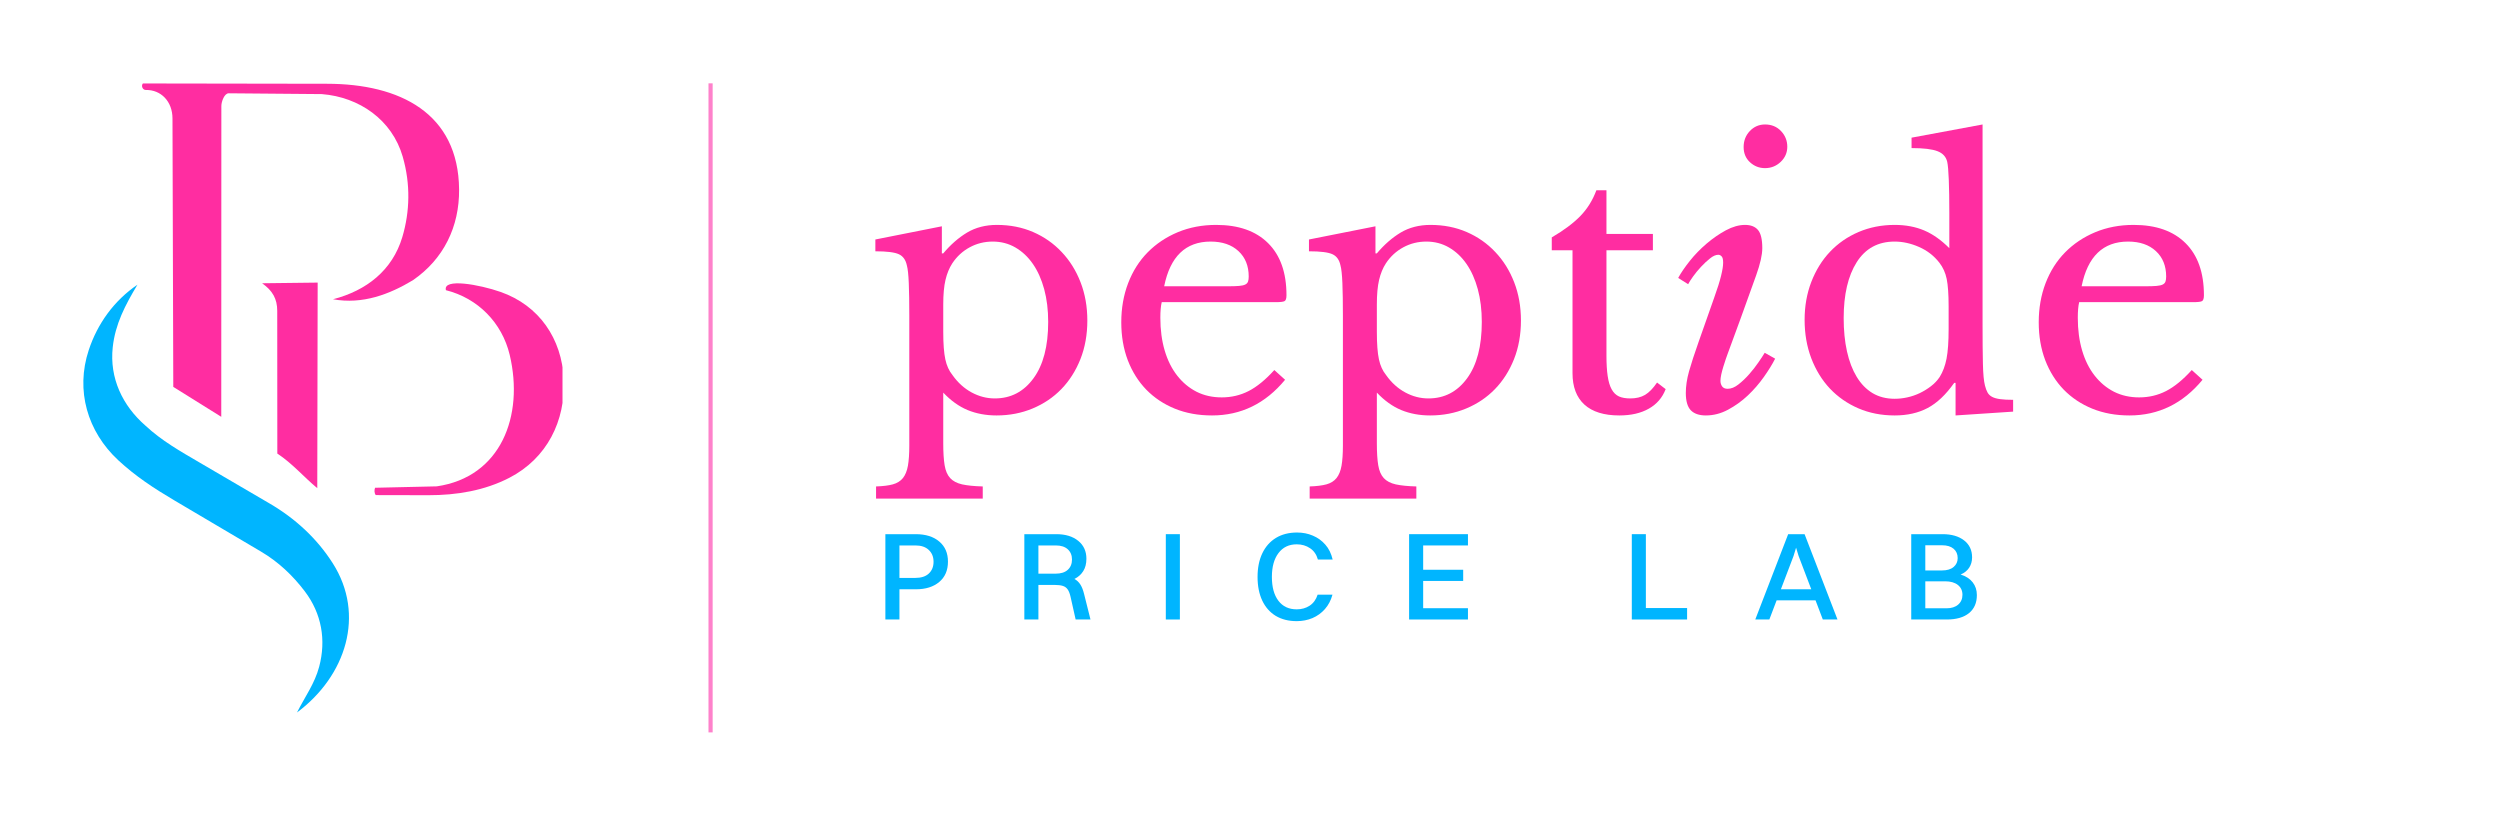
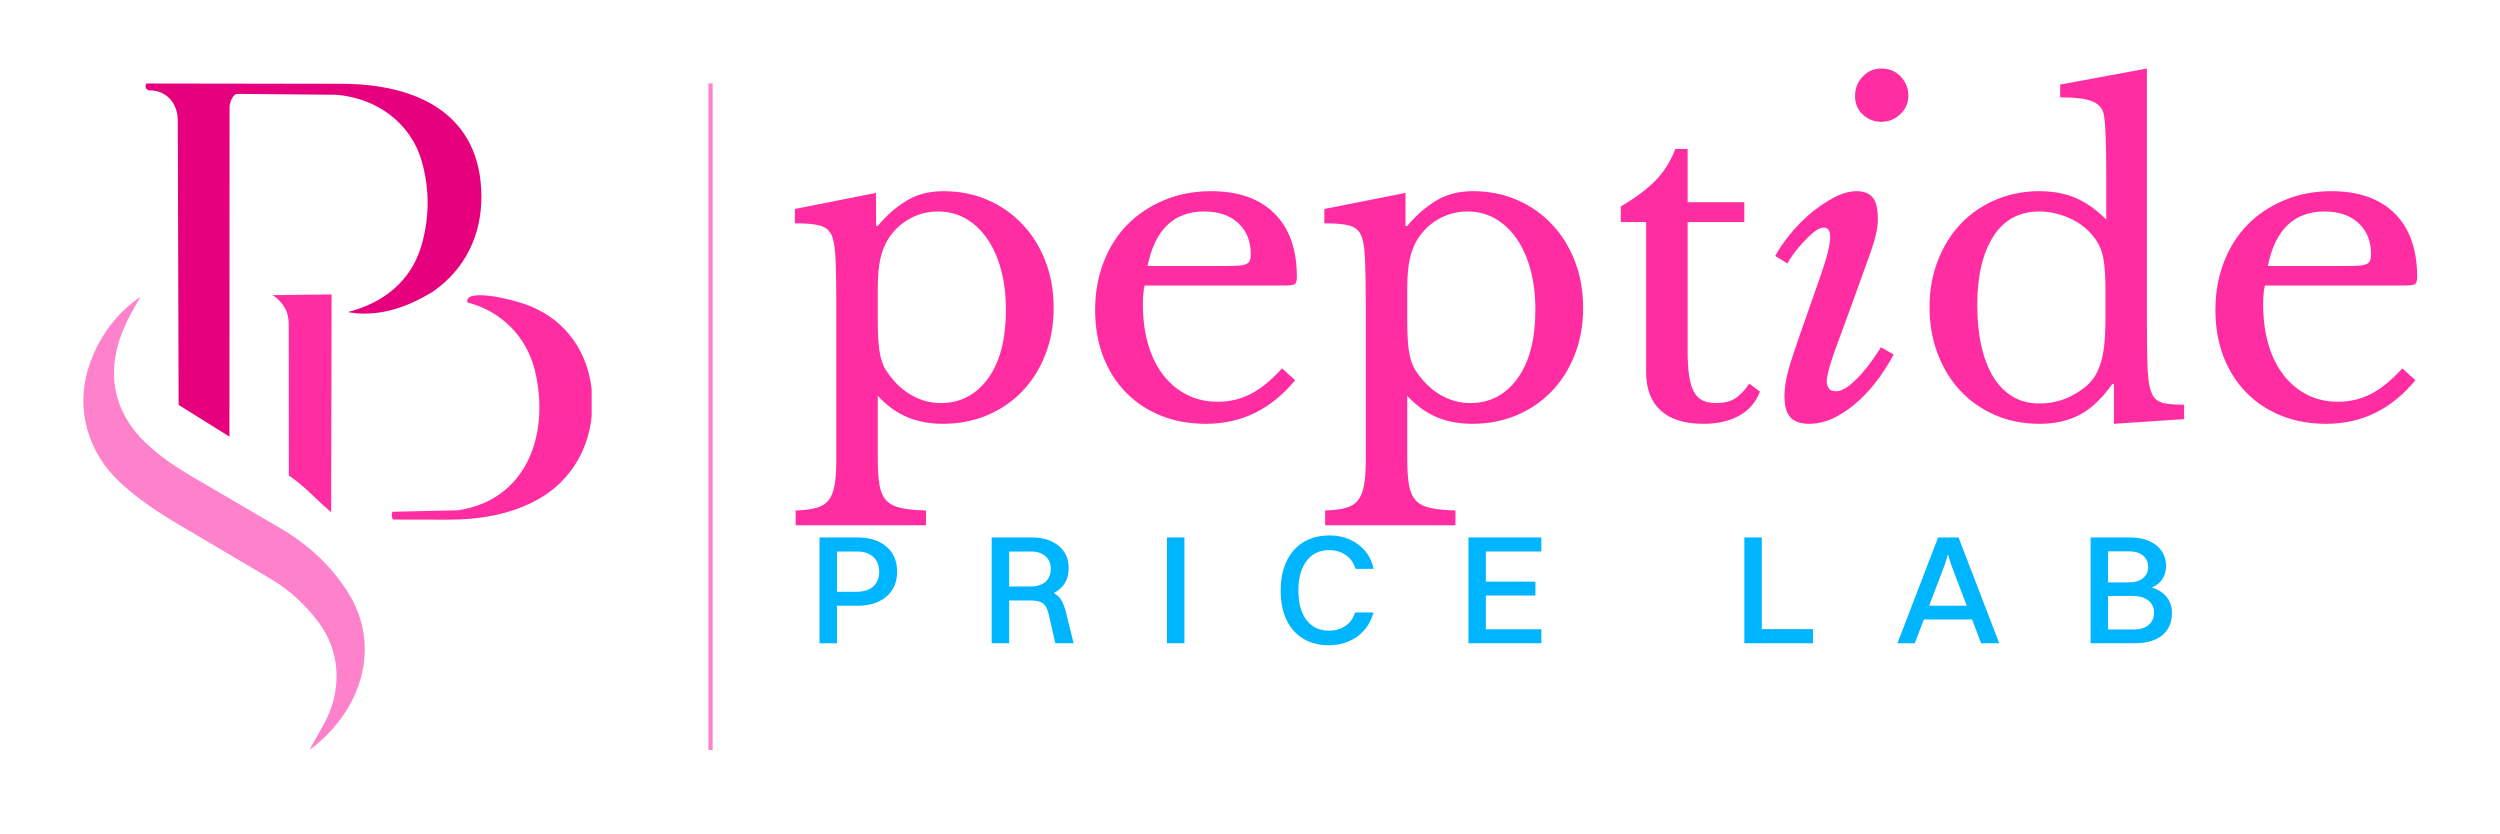
<svg xmlns="http://www.w3.org/2000/svg" width="600" zoomAndPan="magnify" viewBox="0 0 450 150" height="200" preserveAspectRatio="xMidYMid meet" version="1.0">
  <defs>
    <g />
-     <clipPath id="6e9c0cc4c8">
-       <path d="M 15 51 L 63 51 L 63 128.25 L 15 128.25 Z M 15 51 " clip-rule="nonzero" />
+     <clipPath id="a488453006">
+       <path d="M 70 53 L 106.5 53 L 106.5 94 L 70 94 Z M 70 53 " clip-rule="nonzero" />
    </clipPath>
-     <clipPath id="68a8e9cc2d">
-       <path d="M 67 51 L 101.25 51 L 101.25 90 L 67 90 Z M 67 51 " clip-rule="nonzero" />
-     </clipPath>
-     <clipPath id="2d0f07a3d5">
-       <rect x="0" width="244" y="0" height="79" />
+     <clipPath id="16d574af52">
+       <rect x="0" width="298" y="0" height="96" />
    </clipPath>
  </defs>
-   <path fill="#ff2da1" d="M 72.496 28.219 C 70.578 21.559 64.672 17.473 57.934 16.938 L 41.172 16.793 C 40.379 16.789 39.844 18.309 39.844 19.078 L 39.828 75.027 L 31.191 69.641 L 31.047 21.309 C 31.039 18.258 28.977 16.141 26.246 16.195 C 25.688 16.203 25.359 15.48 25.715 15.023 L 58.871 15.078 C 71.992 15.094 82.508 20.371 82.637 34.086 C 82.699 40.805 79.855 46.637 74.32 50.441 C 70.121 52.969 65.266 54.84 59.938 53.867 C 65.961 52.316 70.633 48.66 72.418 42.676 C 73.785 38.09 73.91 33.133 72.496 28.227 Z M 72.496 28.219 " fill-opacity="1" fill-rule="nonzero" />
-   <g clip-path="url(#6e9c0cc4c8)">
-     <path fill="#00b5ff" d="M 59.902 101.395 C 65.801 110.668 62.289 121.676 53.457 128.25 C 54.934 125.336 56.633 123.07 57.445 120.031 C 58.734 115.211 57.895 110.434 54.867 106.445 C 52.695 103.578 50.105 101.129 46.973 99.281 L 31.363 90.059 C 27.703 87.898 24.355 85.695 21.277 82.836 C 15.738 77.68 13.562 70.293 15.977 63.004 C 17.547 58.266 20.516 54.121 24.742 51.242 C 22.539 54.922 20.738 58.34 20.293 62.504 C 19.688 68.031 22.031 73 26.18 76.613 C 29.086 79.328 32.461 81.23 35.926 83.258 L 48.531 90.629 C 53.125 93.312 57.039 96.895 59.902 101.395 Z M 59.902 101.395 " fill-opacity="1" fill-rule="nonzero" />
+   <path fill="#e6007e" d="M 75.91 29.004 C 73.879 21.953 67.621 17.621 60.484 17.055 L 42.727 16.902 C 41.883 16.898 41.32 18.508 41.32 19.324 L 41.301 78.594 L 32.152 72.883 L 32 21.684 C 31.992 18.453 29.805 16.211 26.914 16.27 C 26.32 16.277 25.973 15.512 26.348 15.027 L 61.477 15.082 C 75.371 15.102 86.516 20.691 86.652 35.219 C 86.719 42.34 83.703 48.516 77.84 52.547 C 73.395 55.227 68.25 57.203 62.602 56.176 C 68.984 54.535 73.934 50.66 75.824 44.32 C 77.273 39.461 77.402 34.211 75.91 29.016 Z M 75.91 29.004 " fill-opacity="1" fill-rule="nonzero" />
+   <path fill="#fe81cb" d="M 62.566 106.523 C 68.812 116.344 65.094 128.012 55.738 134.973 C 57.305 131.883 59.105 129.488 59.965 126.266 C 61.328 121.16 60.441 116.102 57.234 111.875 C 54.93 108.836 52.188 106.242 48.871 104.285 L 32.336 94.516 C 28.457 92.227 24.91 89.895 21.648 86.863 C 15.781 81.402 13.477 73.574 16.035 65.855 C 17.699 60.836 20.844 56.441 25.32 53.395 C 22.988 57.293 21.078 60.914 20.609 65.324 C 19.965 71.184 22.449 76.445 26.844 80.27 C 29.922 83.148 33.496 85.164 37.168 87.309 L 50.52 95.117 C 55.387 97.961 59.535 101.758 62.566 106.523 Z M 62.566 106.523 " fill-opacity="1" fill-rule="nonzero" />
+   <g clip-path="url(#a488453006)">
+     <path fill="#ff2da1" d="M 70.77 93.52 C 70.484 93.203 70.449 92.551 70.629 92.117 L 82.391 91.852 C 94.629 90.078 99.07 78.41 96.301 66.777 C 94.836 60.633 90.215 55.973 84.137 54.445 C 83.512 52.078 90.598 53.387 94.559 54.777 C 101.938 57.363 106.242 63.711 106.605 71.418 C 106.977 79.371 103.402 86.516 96.23 90.219 C 91.508 92.66 86.207 93.547 80.797 93.539 L 70.773 93.52 Z M 70.77 93.52 " fill-opacity="1" fill-rule="nonzero" />
  </g>
-   <g clip-path="url(#68a8e9cc2d)">
-     <path fill="#ff2da1" d="M 67.645 89.117 C 67.375 88.82 67.344 88.203 67.512 87.797 L 78.617 87.543 C 90.168 85.871 94.359 74.855 91.746 63.875 C 90.363 58.074 86.004 53.676 80.266 52.234 C 79.672 50 86.363 51.234 90.102 52.547 C 97.066 54.988 101.133 60.98 101.473 68.254 C 101.824 75.766 98.453 82.508 91.68 86.004 C 87.223 88.305 82.215 89.145 77.113 89.137 L 67.648 89.117 Z M 67.645 89.117 " fill-opacity="1" fill-rule="nonzero" />
-   </g>
-   <path fill="#ff2da1" d="M 57.105 87.867 C 54.656 85.836 52.668 83.457 49.918 81.641 L 49.902 55.957 C 49.902 53.809 49.078 52.332 47.18 50.988 L 57.18 50.867 L 57.109 87.871 Z M 57.105 87.867 " fill-opacity="1" fill-rule="nonzero" />
-   <g transform="matrix(1, 0, 0, 1, 156, 13)">
-     <g clip-path="url(#2d0f07a3d5)">
+   <path fill="#ff2da1" d="M 59.605 92.195 C 57.008 90.039 54.902 87.52 51.992 85.598 L 51.973 58.391 C 51.973 56.113 51.098 54.547 49.09 53.129 L 59.684 52.996 L 59.609 92.199 Z M 59.605 92.195 " fill-opacity="1" fill-rule="nonzero" />
+   <g transform="matrix(1, 0, 0, 1, 141, 1)">
+     <g clip-path="url(#16d574af52)">
      <g fill="#ff2da1" fill-opacity="1">
-         <g transform="translate(0.440256, 61.15505)">
+         <g transform="translate(0.704338, 74.52111)">
          <g>
-             <path d="M 13.094 -28.547 L 13.344 -28.547 C 14.676 -30.129 16.109 -31.379 17.641 -32.297 C 19.18 -33.211 20.969 -33.672 23 -33.672 C 25.375 -33.672 27.547 -33.242 29.516 -32.391 C 31.492 -31.535 33.207 -30.336 34.656 -28.797 C 36.113 -27.266 37.25 -25.445 38.062 -23.344 C 38.875 -21.25 39.281 -18.953 39.281 -16.453 C 39.281 -13.922 38.863 -11.602 38.031 -9.5 C 37.195 -7.406 36.051 -5.609 34.594 -4.109 C 33.145 -2.617 31.422 -1.457 29.422 -0.625 C 27.43 0.207 25.27 0.625 22.938 0.625 C 21.031 0.625 19.297 0.301 17.734 -0.344 C 16.18 -0.988 14.719 -2.035 13.344 -3.484 L 13.344 5.609 C 13.344 7.273 13.426 8.602 13.594 9.594 C 13.758 10.594 14.094 11.363 14.594 11.906 C 15.094 12.445 15.805 12.82 16.734 13.031 C 17.672 13.238 18.91 13.363 20.453 13.406 L 20.453 15.594 L 1.25 15.594 L 1.25 13.406 C 2.5 13.363 3.504 13.238 4.266 13.031 C 5.035 12.82 5.641 12.445 6.078 11.906 C 6.516 11.363 6.816 10.625 6.984 9.688 C 7.148 8.758 7.234 7.547 7.234 6.047 L 7.234 -17.266 C 7.234 -19.68 7.203 -21.656 7.141 -23.188 C 7.078 -24.727 6.961 -25.789 6.797 -26.375 C 6.586 -27.375 6.109 -28.047 5.359 -28.391 C 4.609 -28.742 3.195 -28.922 1.125 -28.922 L 1.125 -31.047 L 13.094 -33.422 Z M 14.969 -26.75 C 14.426 -25.914 14.02 -24.926 13.75 -23.781 C 13.477 -22.633 13.344 -21.148 13.344 -19.328 L 13.344 -14.469 C 13.344 -13.344 13.375 -12.375 13.438 -11.562 C 13.5 -10.75 13.594 -10.051 13.719 -9.469 C 13.844 -8.895 14.008 -8.379 14.219 -7.922 C 14.426 -7.461 14.695 -7.023 15.031 -6.609 C 15.977 -5.273 17.117 -4.242 18.453 -3.516 C 19.785 -2.797 21.176 -2.438 22.625 -2.438 C 25.5 -2.438 27.816 -3.641 29.578 -6.047 C 31.348 -8.453 32.234 -11.836 32.234 -16.203 C 32.234 -18.367 31.992 -20.332 31.516 -22.094 C 31.035 -23.863 30.359 -25.379 29.484 -26.641 C 28.609 -27.91 27.555 -28.898 26.328 -29.609 C 25.109 -30.316 23.75 -30.672 22.25 -30.672 C 20.758 -30.672 19.379 -30.328 18.109 -29.641 C 16.836 -28.953 15.789 -27.988 14.969 -26.75 Z M 14.969 -26.75 " />
+             <path d="M 15.984 -34.859 L 16.297 -34.859 C 17.922 -36.797 19.672 -38.32 21.547 -39.438 C 23.422 -40.551 25.602 -41.109 28.094 -41.109 C 30.977 -41.109 33.625 -40.586 36.031 -39.547 C 38.445 -38.504 40.539 -37.047 42.312 -35.172 C 44.094 -33.297 45.477 -31.078 46.469 -28.516 C 47.457 -25.953 47.953 -23.145 47.953 -20.094 C 47.953 -17 47.441 -14.172 46.422 -11.609 C 45.41 -9.047 44.016 -6.848 42.234 -5.016 C 40.461 -3.191 38.359 -1.77 35.922 -0.75 C 33.492 0.258 30.859 0.766 28.016 0.766 C 25.68 0.766 23.562 0.375 21.656 -0.406 C 19.75 -1.195 17.961 -2.484 16.297 -4.266 L 16.297 6.844 C 16.297 8.875 16.395 10.5 16.594 11.719 C 16.801 12.938 17.207 13.875 17.812 14.531 C 18.426 15.195 19.301 15.656 20.438 15.906 C 21.582 16.164 23.094 16.316 24.969 16.359 L 24.969 19.031 L 1.516 19.031 L 1.516 16.359 C 3.047 16.316 4.281 16.164 5.219 15.906 C 6.156 15.656 6.891 15.195 7.422 14.531 C 7.953 13.875 8.316 12.973 8.516 11.828 C 8.723 10.691 8.828 9.211 8.828 7.391 L 8.828 -21.094 C 8.828 -24.031 8.789 -26.438 8.719 -28.312 C 8.645 -30.195 8.504 -31.492 8.297 -32.203 C 8.047 -33.422 7.461 -34.242 6.547 -34.672 C 5.629 -35.109 3.906 -35.328 1.375 -35.328 L 1.375 -37.906 L 15.984 -40.797 Z M 18.266 -32.656 C 17.609 -31.645 17.113 -30.441 16.781 -29.047 C 16.457 -27.648 16.297 -25.832 16.297 -23.594 L 16.297 -17.656 C 16.297 -16.289 16.332 -15.113 16.406 -14.125 C 16.477 -13.133 16.586 -12.281 16.734 -11.562 C 16.891 -10.852 17.094 -10.219 17.344 -9.656 C 17.602 -9.102 17.938 -8.57 18.344 -8.062 C 19.508 -6.445 20.906 -5.191 22.531 -4.297 C 24.156 -3.41 25.859 -2.969 27.641 -2.969 C 31.141 -2.969 33.969 -4.438 36.125 -7.375 C 38.281 -10.32 39.359 -14.461 39.359 -19.797 C 39.359 -22.43 39.066 -24.828 38.484 -26.984 C 37.898 -29.141 37.07 -30.988 36 -32.531 C 34.938 -34.082 33.656 -35.289 32.156 -36.156 C 30.664 -37.02 29.004 -37.453 27.172 -37.453 C 25.348 -37.453 23.66 -37.031 22.109 -36.188 C 20.566 -35.352 19.285 -34.176 18.266 -32.656 Z M 18.266 -32.656 " />
          </g>
        </g>
      </g>
      <g fill="#ff2da1" fill-opacity="1">
-         <g transform="translate(42.76879, 61.15505)">
+         <g transform="translate(52.39065, 74.52111)">
          <g>
-             <path d="M 32.547 -5.797 C 29.016 -1.516 24.629 0.625 19.391 0.625 C 16.93 0.625 14.703 0.219 12.703 -0.594 C 10.711 -1.406 9 -2.547 7.562 -4.016 C 6.133 -5.492 5.023 -7.258 4.234 -9.312 C 3.453 -11.375 3.062 -13.648 3.062 -16.141 C 3.062 -18.68 3.473 -21.031 4.297 -23.188 C 5.129 -25.352 6.301 -27.203 7.812 -28.734 C 9.332 -30.273 11.141 -31.484 13.234 -32.359 C 15.336 -33.234 17.641 -33.672 20.141 -33.672 C 24.172 -33.672 27.285 -32.578 29.484 -30.391 C 31.691 -28.211 32.797 -25.086 32.797 -21.016 C 32.797 -20.43 32.68 -20.078 32.453 -19.953 C 32.223 -19.828 31.691 -19.766 30.859 -19.766 L 10.344 -19.766 C 10.258 -19.43 10.195 -19.023 10.156 -18.547 C 10.113 -18.066 10.094 -17.535 10.094 -16.953 C 10.094 -14.797 10.352 -12.832 10.875 -11.062 C 11.395 -9.301 12.145 -7.797 13.125 -6.547 C 14.102 -5.297 15.266 -4.328 16.609 -3.641 C 17.961 -2.961 19.473 -2.625 21.141 -2.625 C 22.879 -2.625 24.492 -3.004 25.984 -3.766 C 27.484 -4.535 29.023 -5.797 30.609 -7.547 Z M 22.25 -22.625 C 23.082 -22.625 23.75 -22.645 24.25 -22.688 C 24.75 -22.727 25.125 -22.812 25.375 -22.938 C 25.625 -23.062 25.789 -23.238 25.875 -23.469 C 25.957 -23.695 26 -24 26 -24.375 C 26 -26.289 25.383 -27.816 24.156 -28.953 C 22.926 -30.098 21.254 -30.672 19.141 -30.672 C 14.648 -30.672 11.863 -27.988 10.781 -22.625 Z M 22.25 -22.625 " />
+             <path d="M 39.734 -7.078 C 35.422 -1.848 30.066 0.766 23.672 0.766 C 20.68 0.766 17.969 0.27 15.531 -0.719 C 13.094 -1.707 11 -3.102 9.25 -4.906 C 7.5 -6.707 6.141 -8.863 5.172 -11.375 C 4.211 -13.895 3.734 -16.676 3.734 -19.719 C 3.734 -22.812 4.238 -25.676 5.25 -28.312 C 6.27 -30.957 7.703 -33.219 9.547 -35.094 C 11.398 -36.969 13.609 -38.438 16.172 -39.5 C 18.734 -40.57 21.539 -41.109 24.594 -41.109 C 29.508 -41.109 33.312 -39.773 36 -37.109 C 38.695 -34.441 40.047 -30.625 40.047 -25.656 C 40.047 -24.945 39.906 -24.516 39.625 -24.359 C 39.344 -24.203 38.695 -24.125 37.688 -24.125 L 12.641 -24.125 C 12.535 -23.719 12.457 -23.223 12.406 -22.641 C 12.352 -22.055 12.328 -21.41 12.328 -20.703 C 12.328 -18.066 12.645 -15.672 13.281 -13.516 C 13.914 -11.359 14.828 -9.516 16.016 -7.984 C 17.211 -6.461 18.633 -5.285 20.281 -4.453 C 21.938 -3.617 23.781 -3.203 25.812 -3.203 C 27.938 -3.203 29.91 -3.672 31.734 -4.609 C 33.566 -5.547 35.445 -7.082 37.375 -9.219 Z M 27.172 -27.641 C 28.191 -27.641 29.004 -27.66 29.609 -27.703 C 30.223 -27.754 30.68 -27.859 30.984 -28.016 C 31.285 -28.172 31.488 -28.383 31.594 -28.656 C 31.695 -28.938 31.75 -29.305 31.75 -29.766 C 31.75 -32.098 31 -33.961 29.5 -35.359 C 28 -36.754 25.957 -37.453 23.375 -37.453 C 17.895 -37.453 14.492 -34.18 13.172 -27.641 Z M 27.172 -27.641 " />
          </g>
        </g>
      </g>
      <g fill="#ff2da1" fill-opacity="1">
-         <g transform="translate(78.48932, 61.15505)">
+         <g transform="translate(96.0081, 74.52111)">
          <g>
-             <path d="M 13.094 -28.547 L 13.344 -28.547 C 14.676 -30.129 16.109 -31.379 17.641 -32.297 C 19.18 -33.211 20.969 -33.672 23 -33.672 C 25.375 -33.672 27.547 -33.242 29.516 -32.391 C 31.492 -31.535 33.207 -30.336 34.656 -28.797 C 36.113 -27.266 37.25 -25.445 38.062 -23.344 C 38.875 -21.25 39.281 -18.953 39.281 -16.453 C 39.281 -13.922 38.863 -11.602 38.031 -9.5 C 37.195 -7.406 36.051 -5.609 34.594 -4.109 C 33.145 -2.617 31.422 -1.457 29.422 -0.625 C 27.43 0.207 25.27 0.625 22.938 0.625 C 21.031 0.625 19.297 0.301 17.734 -0.344 C 16.18 -0.988 14.719 -2.035 13.344 -3.484 L 13.344 5.609 C 13.344 7.273 13.426 8.602 13.594 9.594 C 13.758 10.594 14.094 11.363 14.594 11.906 C 15.094 12.445 15.805 12.82 16.734 13.031 C 17.672 13.238 18.91 13.363 20.453 13.406 L 20.453 15.594 L 1.25 15.594 L 1.25 13.406 C 2.5 13.363 3.504 13.238 4.266 13.031 C 5.035 12.82 5.641 12.445 6.078 11.906 C 6.516 11.363 6.816 10.625 6.984 9.688 C 7.148 8.758 7.234 7.547 7.234 6.047 L 7.234 -17.266 C 7.234 -19.68 7.203 -21.656 7.141 -23.188 C 7.078 -24.727 6.961 -25.789 6.797 -26.375 C 6.586 -27.375 6.109 -28.047 5.359 -28.391 C 4.609 -28.742 3.195 -28.922 1.125 -28.922 L 1.125 -31.047 L 13.094 -33.422 Z M 14.969 -26.75 C 14.426 -25.914 14.02 -24.926 13.75 -23.781 C 13.477 -22.633 13.344 -21.148 13.344 -19.328 L 13.344 -14.469 C 13.344 -13.344 13.375 -12.375 13.438 -11.562 C 13.5 -10.75 13.594 -10.051 13.719 -9.469 C 13.844 -8.895 14.008 -8.379 14.219 -7.922 C 14.426 -7.461 14.695 -7.023 15.031 -6.609 C 15.977 -5.273 17.117 -4.242 18.453 -3.516 C 19.785 -2.797 21.176 -2.438 22.625 -2.438 C 25.5 -2.438 27.816 -3.641 29.578 -6.047 C 31.348 -8.453 32.234 -11.836 32.234 -16.203 C 32.234 -18.367 31.992 -20.332 31.516 -22.094 C 31.035 -23.863 30.359 -25.379 29.484 -26.641 C 28.609 -27.91 27.555 -28.898 26.328 -29.609 C 25.109 -30.316 23.75 -30.672 22.25 -30.672 C 20.758 -30.672 19.379 -30.328 18.109 -29.641 C 16.836 -28.953 15.789 -27.988 14.969 -26.75 Z M 14.969 -26.75 " />
+             <path d="M 15.984 -34.859 L 16.297 -34.859 C 17.922 -36.797 19.672 -38.32 21.547 -39.438 C 23.422 -40.551 25.602 -41.109 28.094 -41.109 C 30.977 -41.109 33.625 -40.586 36.031 -39.547 C 38.445 -38.504 40.539 -37.047 42.312 -35.172 C 44.094 -33.297 45.477 -31.078 46.469 -28.516 C 47.457 -25.953 47.953 -23.145 47.953 -20.094 C 47.953 -17 47.441 -14.172 46.422 -11.609 C 45.41 -9.047 44.016 -6.848 42.234 -5.016 C 40.461 -3.191 38.359 -1.77 35.922 -0.75 C 33.492 0.258 30.859 0.766 28.016 0.766 C 25.68 0.766 23.562 0.375 21.656 -0.406 C 19.75 -1.195 17.961 -2.484 16.297 -4.266 L 16.297 6.844 C 16.297 8.875 16.395 10.5 16.594 11.719 C 16.801 12.938 17.207 13.875 17.812 14.531 C 18.426 15.195 19.301 15.656 20.438 15.906 C 21.582 16.164 23.094 16.316 24.969 16.359 L 24.969 19.031 L 1.516 19.031 L 1.516 16.359 C 3.047 16.316 4.281 16.164 5.219 15.906 C 6.156 15.656 6.891 15.195 7.422 14.531 C 7.953 13.875 8.316 12.973 8.516 11.828 C 8.723 10.691 8.828 9.211 8.828 7.391 L 8.828 -21.094 C 8.828 -24.031 8.789 -26.438 8.719 -28.312 C 8.645 -30.195 8.504 -31.492 8.297 -32.203 C 8.047 -33.422 7.461 -34.242 6.547 -34.672 C 5.629 -35.109 3.906 -35.328 1.375 -35.328 L 1.375 -37.906 L 15.984 -40.797 Z M 18.266 -32.656 C 17.609 -31.645 17.113 -30.441 16.781 -29.047 C 16.457 -27.648 16.297 -25.832 16.297 -23.594 L 16.297 -17.656 C 16.297 -16.289 16.332 -15.113 16.406 -14.125 C 16.477 -13.133 16.586 -12.281 16.734 -11.562 C 16.891 -10.852 17.094 -10.219 17.344 -9.656 C 17.602 -9.102 17.938 -8.57 18.344 -8.062 C 19.508 -6.445 20.906 -5.191 22.531 -4.297 C 24.156 -3.41 25.859 -2.969 27.641 -2.969 C 31.141 -2.969 33.969 -4.438 36.125 -7.375 C 38.281 -10.32 39.359 -14.461 39.359 -19.797 C 39.359 -22.43 39.066 -24.828 38.484 -26.984 C 37.898 -29.141 37.07 -30.988 36 -32.531 C 34.938 -34.082 33.656 -35.289 32.156 -36.156 C 30.664 -37.02 29.004 -37.453 27.172 -37.453 C 25.348 -37.453 23.66 -37.031 22.109 -36.188 C 20.566 -35.352 19.285 -34.176 18.266 -32.656 Z M 18.266 -32.656 " />
          </g>
        </g>
      </g>
      <g fill="#ff2da1" fill-opacity="1">
-         <g transform="translate(120.8178, 61.15505)">
+         <g transform="translate(147.6944, 74.52111)">
          <g>
-             <path d="M 2.5 -29.109 L 2.5 -31.422 C 4.695 -32.711 6.414 -34 7.656 -35.281 C 8.906 -36.57 9.863 -38.113 10.531 -39.906 L 12.344 -39.906 L 12.344 -32.047 L 20.703 -32.047 L 20.703 -29.109 L 12.344 -29.109 L 12.344 -10.156 C 12.344 -8.707 12.414 -7.484 12.562 -6.484 C 12.707 -5.484 12.945 -4.68 13.281 -4.078 C 13.613 -3.473 14.051 -3.047 14.594 -2.797 C 15.133 -2.555 15.816 -2.438 16.641 -2.438 C 17.68 -2.438 18.566 -2.648 19.297 -3.078 C 20.023 -3.516 20.742 -4.254 21.453 -5.297 L 23 -4.109 C 22.414 -2.578 21.406 -1.406 19.969 -0.594 C 18.539 0.219 16.77 0.625 14.656 0.625 C 11.906 0.625 9.812 -0.023 8.375 -1.328 C 6.945 -2.641 6.234 -4.523 6.234 -6.984 L 6.234 -29.109 Z M 2.5 -29.109 " />
+             <path d="M 3.047 -35.547 L 3.047 -38.359 C 5.734 -39.941 7.836 -41.52 9.359 -43.094 C 10.879 -44.664 12.047 -46.539 12.859 -48.719 L 15.078 -48.719 L 15.078 -39.125 L 25.281 -39.125 L 25.281 -35.547 L 15.078 -35.547 L 15.078 -12.406 C 15.078 -10.633 15.164 -9.141 15.344 -7.922 C 15.52 -6.703 15.812 -5.723 16.219 -4.984 C 16.625 -4.242 17.156 -3.723 17.812 -3.422 C 18.469 -3.117 19.305 -2.969 20.328 -2.969 C 21.598 -2.969 22.676 -3.234 23.562 -3.766 C 24.445 -4.297 25.32 -5.195 26.188 -6.469 L 28.094 -5.031 C 27.383 -3.145 26.148 -1.707 24.391 -0.719 C 22.641 0.27 20.473 0.766 17.891 0.766 C 14.535 0.766 11.984 -0.031 10.234 -1.625 C 8.484 -3.227 7.609 -5.531 7.609 -8.531 L 7.609 -35.547 Z M 3.047 -35.547 " />
          </g>
        </g>
      </g>
      <g fill="#ff2da1" fill-opacity="1">
-         <g transform="translate(144.3842, 61.15505)">
+         <g transform="translate(176.4708, 74.52111)">
          <g>
-             <path d="M 8.172 -20.578 C 8.754 -22.191 9.164 -23.5 9.406 -24.5 C 9.656 -25.5 9.781 -26.289 9.781 -26.875 C 9.781 -27.457 9.688 -27.836 9.5 -28.016 C 9.32 -28.203 9.129 -28.297 8.922 -28.297 C 8.461 -28.297 7.961 -28.078 7.422 -27.641 C 6.879 -27.211 6.336 -26.707 5.797 -26.125 C 5.254 -25.539 4.773 -24.957 4.359 -24.375 C 3.941 -23.789 3.648 -23.332 3.484 -23 L 1.688 -24.125 C 2.188 -25.039 2.879 -26.055 3.766 -27.172 C 4.66 -28.297 5.672 -29.336 6.797 -30.297 C 7.922 -31.254 9.082 -32.055 10.281 -32.703 C 11.488 -33.348 12.633 -33.672 13.719 -33.672 C 14.758 -33.672 15.535 -33.367 16.047 -32.766 C 16.566 -32.16 16.828 -31.066 16.828 -29.484 C 16.828 -28.285 16.461 -26.664 15.734 -24.625 C 15.016 -22.594 14.07 -19.973 12.906 -16.766 L 10.594 -10.469 C 10.508 -10.258 10.395 -9.938 10.25 -9.5 C 10.102 -9.07 9.957 -8.617 9.812 -8.141 C 9.664 -7.66 9.539 -7.191 9.438 -6.734 C 9.344 -6.273 9.297 -5.898 9.297 -5.609 C 9.297 -5.234 9.395 -4.898 9.594 -4.609 C 9.801 -4.316 10.133 -4.172 10.594 -4.172 C 11.219 -4.172 11.863 -4.43 12.531 -4.953 C 13.195 -5.473 13.844 -6.086 14.469 -6.797 C 15.094 -7.504 15.648 -8.219 16.141 -8.938 C 16.641 -9.664 17.016 -10.238 17.266 -10.656 L 19.141 -9.594 C 18.641 -8.602 17.961 -7.504 17.109 -6.297 C 16.254 -5.086 15.285 -3.973 14.203 -2.953 C 13.129 -1.941 11.945 -1.094 10.656 -0.406 C 9.375 0.281 8.047 0.625 6.672 0.625 C 5.461 0.625 4.555 0.312 3.953 -0.312 C 3.359 -0.938 3.062 -1.973 3.062 -3.422 C 3.062 -4.629 3.254 -5.926 3.641 -7.312 C 4.035 -8.707 4.609 -10.469 5.359 -12.594 Z M 17.328 -43.891 C 16.285 -43.891 15.379 -44.242 14.609 -44.953 C 13.848 -45.66 13.469 -46.57 13.469 -47.688 C 13.469 -48.812 13.836 -49.77 14.578 -50.562 C 15.328 -51.352 16.242 -51.75 17.328 -51.75 C 18.492 -51.75 19.453 -51.352 20.203 -50.562 C 20.953 -49.77 21.328 -48.832 21.328 -47.75 C 21.328 -46.676 20.93 -45.766 20.141 -45.016 C 19.348 -44.266 18.41 -43.891 17.328 -43.891 Z M 17.328 -43.891 " />
+             <path d="M 9.969 -25.125 C 10.676 -27.102 11.18 -28.703 11.484 -29.922 C 11.797 -31.141 11.953 -32.102 11.953 -32.812 C 11.953 -33.52 11.836 -33.988 11.609 -34.219 C 11.379 -34.445 11.141 -34.562 10.891 -34.562 C 10.328 -34.562 9.711 -34.297 9.047 -33.766 C 8.391 -33.234 7.734 -32.609 7.078 -31.891 C 6.422 -31.18 5.836 -30.473 5.328 -29.766 C 4.816 -29.055 4.461 -28.5 4.266 -28.094 L 2.062 -29.453 C 2.664 -30.578 3.516 -31.82 4.609 -33.188 C 5.703 -34.562 6.93 -35.832 8.297 -37 C 9.672 -38.164 11.094 -39.141 12.562 -39.922 C 14.031 -40.711 15.426 -41.109 16.75 -41.109 C 18.02 -41.109 18.969 -40.738 19.594 -40 C 20.227 -39.27 20.547 -37.938 20.547 -36 C 20.547 -34.531 20.102 -32.551 19.219 -30.062 C 18.332 -27.582 17.18 -24.391 15.766 -20.484 L 12.938 -12.781 C 12.832 -12.531 12.691 -12.141 12.516 -11.609 C 12.336 -11.078 12.16 -10.52 11.984 -9.938 C 11.805 -9.352 11.656 -8.781 11.531 -8.219 C 11.406 -7.664 11.344 -7.207 11.344 -6.844 C 11.344 -6.395 11.469 -5.988 11.719 -5.625 C 11.977 -5.27 12.383 -5.094 12.938 -5.094 C 13.695 -5.094 14.484 -5.41 15.297 -6.047 C 16.109 -6.68 16.895 -7.43 17.656 -8.297 C 18.414 -9.16 19.098 -10.035 19.703 -10.922 C 20.316 -11.805 20.781 -12.504 21.094 -13.016 L 23.375 -11.719 C 22.758 -10.5 21.93 -9.156 20.891 -7.688 C 19.848 -6.219 18.664 -4.859 17.344 -3.609 C 16.031 -2.367 14.586 -1.328 13.016 -0.484 C 11.441 0.348 9.816 0.766 8.141 0.766 C 6.672 0.766 5.566 0.383 4.828 -0.375 C 4.098 -1.133 3.734 -2.406 3.734 -4.188 C 3.734 -5.656 3.973 -7.238 4.453 -8.938 C 4.93 -10.645 5.629 -12.789 6.547 -15.375 Z M 21.156 -53.594 C 19.895 -53.594 18.789 -54.023 17.844 -54.891 C 16.906 -55.754 16.438 -56.867 16.438 -58.234 C 16.438 -59.609 16.895 -60.773 17.812 -61.734 C 18.727 -62.703 19.844 -63.188 21.156 -63.188 C 22.582 -63.188 23.75 -62.703 24.656 -61.734 C 25.57 -60.773 26.031 -59.633 26.031 -58.312 C 26.031 -56.988 25.547 -55.867 24.578 -54.953 C 23.617 -54.047 22.477 -53.594 21.156 -53.594 Z M 21.156 -53.594 " />
          </g>
        </g>
      </g>
      <g fill="#ff2da1" fill-opacity="1">
-         <g transform="translate(165.8303, 61.15505)">
+         <g transform="translate(202.658, 74.52111)">
          <g>
-             <path d="M 30.172 -5.234 L 29.922 -5.234 C 28.43 -3.117 26.844 -1.613 25.156 -0.719 C 23.469 0.176 21.484 0.625 19.203 0.625 C 16.828 0.625 14.648 0.195 12.672 -0.656 C 10.703 -1.508 9 -2.691 7.562 -4.203 C 6.133 -5.723 5.016 -7.539 4.203 -9.656 C 3.398 -11.781 3 -14.086 3 -16.578 C 3 -19.035 3.398 -21.312 4.203 -23.406 C 5.016 -25.508 6.133 -27.316 7.562 -28.828 C 9 -30.348 10.711 -31.535 12.703 -32.391 C 14.703 -33.242 16.867 -33.672 19.203 -33.672 C 21.191 -33.672 22.969 -33.336 24.531 -32.672 C 26.094 -32.004 27.598 -30.941 29.047 -29.484 L 29.047 -35.844 C 29.047 -38.219 29.016 -40.191 28.953 -41.766 C 28.891 -43.348 28.797 -44.43 28.672 -45.016 C 28.461 -45.93 27.879 -46.57 26.922 -46.938 C 25.973 -47.312 24.414 -47.5 22.25 -47.5 L 22.25 -49.375 L 35.031 -51.75 L 35.031 -15.766 C 35.031 -12.898 35.051 -10.539 35.094 -8.688 C 35.133 -6.844 35.258 -5.523 35.469 -4.734 C 35.594 -4.234 35.75 -3.816 35.938 -3.484 C 36.125 -3.16 36.395 -2.906 36.75 -2.719 C 37.102 -2.531 37.582 -2.395 38.188 -2.312 C 38.789 -2.227 39.57 -2.188 40.531 -2.188 L 40.531 -0.062 L 30.172 0.625 Z M 28.922 -19.016 C 28.922 -21.172 28.805 -22.812 28.578 -23.938 C 28.348 -25.062 27.906 -26.039 27.25 -26.875 C 26.289 -28.113 25.07 -29.055 23.594 -29.703 C 22.125 -30.348 20.66 -30.672 19.203 -30.672 C 16.211 -30.672 13.938 -29.43 12.375 -26.953 C 10.812 -24.484 10.031 -21.129 10.031 -16.891 C 10.031 -14.691 10.227 -12.695 10.625 -10.906 C 11.02 -9.125 11.602 -7.598 12.375 -6.328 C 13.145 -5.055 14.098 -4.078 15.234 -3.391 C 16.379 -2.711 17.703 -2.375 19.203 -2.375 C 19.953 -2.375 20.707 -2.457 21.469 -2.625 C 22.238 -2.789 22.988 -3.047 23.719 -3.391 C 24.445 -3.742 25.125 -4.16 25.75 -4.641 C 26.375 -5.117 26.895 -5.672 27.312 -6.297 C 27.883 -7.211 28.297 -8.312 28.547 -9.594 C 28.797 -10.883 28.922 -12.656 28.922 -14.906 Z M 28.922 -19.016 " />
+             <path d="M 36.844 -6.391 L 36.547 -6.391 C 34.711 -3.805 32.77 -1.969 30.719 -0.875 C 28.664 0.219 26.242 0.766 23.453 0.766 C 20.555 0.766 17.898 0.242 15.484 -0.797 C 13.078 -1.836 11 -3.285 9.25 -5.141 C 7.5 -6.992 6.129 -9.211 5.141 -11.797 C 4.148 -14.391 3.656 -17.207 3.656 -20.25 C 3.656 -23.238 4.148 -26.016 5.141 -28.578 C 6.129 -31.141 7.5 -33.348 9.25 -35.203 C 11 -37.055 13.094 -38.504 15.531 -39.547 C 17.969 -40.586 20.609 -41.109 23.453 -41.109 C 25.879 -41.109 28.047 -40.703 29.953 -39.891 C 31.859 -39.078 33.695 -37.781 35.469 -36 L 35.469 -43.766 C 35.469 -46.66 35.43 -49.07 35.359 -51 C 35.285 -52.926 35.172 -54.25 35.016 -54.969 C 34.766 -56.082 34.055 -56.863 32.891 -57.312 C 31.723 -57.77 29.816 -58 27.172 -58 L 27.172 -60.297 L 42.781 -63.188 L 42.781 -19.266 C 42.781 -15.754 42.805 -12.867 42.859 -10.609 C 42.91 -8.359 43.062 -6.75 43.312 -5.781 C 43.469 -5.176 43.66 -4.672 43.891 -4.266 C 44.117 -3.859 44.445 -3.539 44.875 -3.312 C 45.301 -3.082 45.883 -2.914 46.625 -2.812 C 47.363 -2.719 48.316 -2.672 49.484 -2.672 L 49.484 -0.078 L 36.844 0.766 Z M 35.328 -23.219 C 35.328 -25.852 35.188 -27.852 34.906 -29.219 C 34.625 -30.594 34.078 -31.789 33.266 -32.812 C 32.098 -34.332 30.613 -35.484 28.812 -36.266 C 27.008 -37.055 25.223 -37.453 23.453 -37.453 C 19.797 -37.453 17.016 -35.941 15.109 -32.922 C 13.203 -29.898 12.25 -25.801 12.25 -20.625 C 12.25 -17.938 12.488 -15.5 12.969 -13.312 C 13.457 -11.133 14.172 -9.27 15.109 -7.719 C 16.047 -6.176 17.211 -4.984 18.609 -4.141 C 20.004 -3.305 21.617 -2.891 23.453 -2.891 C 24.359 -2.891 25.281 -2.988 26.219 -3.188 C 27.164 -3.395 28.082 -3.711 28.969 -4.141 C 29.852 -4.578 30.676 -5.086 31.438 -5.672 C 32.195 -6.254 32.832 -6.926 33.344 -7.688 C 34.051 -8.801 34.555 -10.145 34.859 -11.719 C 35.172 -13.289 35.328 -15.445 35.328 -18.188 Z M 35.328 -23.219 " />
          </g>
        </g>
      </g>
      <g fill="#ff2da1" fill-opacity="1">
-         <g transform="translate(207.9095, 61.15505)">
+         <g transform="translate(254.0399, 74.52111)">
          <g>
-             <path d="M 32.547 -5.797 C 29.016 -1.516 24.629 0.625 19.391 0.625 C 16.93 0.625 14.703 0.219 12.703 -0.594 C 10.711 -1.406 9 -2.547 7.562 -4.016 C 6.133 -5.492 5.023 -7.258 4.234 -9.312 C 3.453 -11.375 3.062 -13.648 3.062 -16.141 C 3.062 -18.68 3.473 -21.031 4.297 -23.188 C 5.129 -25.352 6.301 -27.203 7.812 -28.734 C 9.332 -30.273 11.141 -31.484 13.234 -32.359 C 15.336 -33.234 17.641 -33.672 20.141 -33.672 C 24.172 -33.672 27.285 -32.578 29.484 -30.391 C 31.691 -28.211 32.797 -25.086 32.797 -21.016 C 32.797 -20.43 32.68 -20.078 32.453 -19.953 C 32.223 -19.828 31.691 -19.766 30.859 -19.766 L 10.344 -19.766 C 10.258 -19.43 10.195 -19.023 10.156 -18.547 C 10.113 -18.066 10.094 -17.535 10.094 -16.953 C 10.094 -14.797 10.352 -12.832 10.875 -11.062 C 11.395 -9.301 12.145 -7.797 13.125 -6.547 C 14.102 -5.297 15.266 -4.328 16.609 -3.641 C 17.961 -2.961 19.473 -2.625 21.141 -2.625 C 22.879 -2.625 24.492 -3.004 25.984 -3.766 C 27.484 -4.535 29.023 -5.797 30.609 -7.547 Z M 22.25 -22.625 C 23.082 -22.625 23.75 -22.645 24.25 -22.688 C 24.75 -22.727 25.125 -22.812 25.375 -22.938 C 25.625 -23.062 25.789 -23.238 25.875 -23.469 C 25.957 -23.695 26 -24 26 -24.375 C 26 -26.289 25.383 -27.816 24.156 -28.953 C 22.926 -30.098 21.254 -30.672 19.141 -30.672 C 14.648 -30.672 11.863 -27.988 10.781 -22.625 Z M 22.25 -22.625 " />
+             <path d="M 39.734 -7.078 C 35.422 -1.848 30.066 0.766 23.672 0.766 C 20.68 0.766 17.969 0.27 15.531 -0.719 C 13.094 -1.707 11 -3.102 9.25 -4.906 C 7.5 -6.707 6.141 -8.863 5.172 -11.375 C 4.211 -13.895 3.734 -16.676 3.734 -19.719 C 3.734 -22.812 4.238 -25.676 5.25 -28.312 C 6.27 -30.957 7.703 -33.219 9.547 -35.094 C 11.398 -36.969 13.609 -38.438 16.172 -39.5 C 18.734 -40.57 21.539 -41.109 24.594 -41.109 C 29.508 -41.109 33.312 -39.773 36 -37.109 C 38.695 -34.441 40.047 -30.625 40.047 -25.656 C 40.047 -24.945 39.906 -24.516 39.625 -24.359 C 39.344 -24.203 38.695 -24.125 37.688 -24.125 L 12.641 -24.125 C 12.535 -23.719 12.457 -23.223 12.406 -22.641 C 12.352 -22.055 12.328 -21.41 12.328 -20.703 C 12.328 -18.066 12.645 -15.672 13.281 -13.516 C 13.914 -11.359 14.828 -9.516 16.016 -7.984 C 17.211 -6.461 18.633 -5.285 20.281 -4.453 C 21.938 -3.617 23.781 -3.203 25.812 -3.203 C 27.938 -3.203 29.91 -3.672 31.734 -4.609 C 33.566 -5.547 35.445 -7.082 37.375 -9.219 Z M 27.172 -27.641 C 28.191 -27.641 29.004 -27.66 29.609 -27.703 C 30.223 -27.754 30.68 -27.859 30.984 -28.016 C 31.285 -28.172 31.488 -28.383 31.594 -28.656 C 31.695 -28.938 31.75 -29.305 31.75 -29.766 C 31.75 -32.098 31 -33.961 29.5 -35.359 C 28 -36.754 25.957 -37.453 23.375 -37.453 C 17.895 -37.453 14.492 -34.18 13.172 -27.641 Z M 27.172 -27.641 " />
          </g>
        </g>
      </g>
    </g>
  </g>
  <g fill="#00b5ff" fill-opacity="1">
-     <g transform="translate(157.7112, 111.5092)">
+     <g transform="translate(145.4615, 115.787)">
      <g>
-         <path d="M 1.656 0 L 1.656 -15.359 L 7.109 -15.359 C 8.91 -15.359 10.328 -14.914 11.359 -14.031 C 12.398 -13.156 12.922 -11.953 12.922 -10.422 C 12.922 -8.848 12.395 -7.625 11.344 -6.75 C 10.301 -5.875 8.906 -5.438 7.156 -5.438 L 4.188 -5.438 L 4.188 0 Z M 7.094 -13.328 L 4.188 -13.328 L 4.188 -7.484 L 7.031 -7.484 C 8.094 -7.484 8.906 -7.742 9.469 -8.266 C 10.039 -8.797 10.328 -9.504 10.328 -10.391 C 10.328 -11.273 10.039 -11.984 9.469 -12.516 C 8.906 -13.055 8.113 -13.328 7.094 -13.328 Z M 7.094 -13.328 " />
+         <path d="M 2.047 0 L 2.047 -19.047 L 8.812 -19.047 C 11.039 -19.047 12.797 -18.5 14.078 -17.406 C 15.367 -16.312 16.016 -14.812 16.016 -12.906 C 16.016 -10.969 15.363 -9.457 14.062 -8.375 C 12.77 -7.289 11.039 -6.75 8.875 -6.75 L 5.188 -6.75 L 5.188 0 Z M 8.797 -16.516 L 5.188 -16.516 L 5.188 -9.266 L 8.703 -9.266 C 10.035 -9.266 11.051 -9.594 11.75 -10.25 C 12.445 -10.906 12.797 -11.781 12.797 -12.875 C 12.797 -13.977 12.445 -14.859 11.75 -15.516 C 11.051 -16.18 10.066 -16.516 8.797 -16.516 Z M 8.797 -16.516 " />
      </g>
    </g>
  </g>
  <g fill="#00b5ff" fill-opacity="1">
-     <g transform="translate(182.7249, 111.5092)">
+     <g transform="translate(176.4551, 115.787)">
      <g>
-         <path d="M 1.656 0 L 1.656 -15.359 L 7.406 -15.359 C 9.062 -15.359 10.379 -14.957 11.359 -14.156 C 12.336 -13.363 12.828 -12.289 12.828 -10.938 C 12.828 -10.062 12.641 -9.32 12.266 -8.719 C 11.891 -8.113 11.359 -7.641 10.672 -7.297 C 11.117 -7.055 11.477 -6.719 11.75 -6.281 C 12.02 -5.852 12.238 -5.297 12.406 -4.609 L 13.562 0 L 10.891 0 L 9.969 -4.109 C 9.832 -4.703 9.656 -5.145 9.438 -5.438 C 9.219 -5.738 8.93 -5.941 8.578 -6.047 C 8.223 -6.16 7.758 -6.219 7.188 -6.219 L 4.188 -6.219 L 4.188 0 Z M 7.344 -13.328 L 4.188 -13.328 L 4.188 -8.25 L 7.297 -8.25 C 8.234 -8.25 8.957 -8.477 9.469 -8.938 C 9.977 -9.395 10.234 -10.016 10.234 -10.797 C 10.234 -11.566 9.977 -12.18 9.469 -12.641 C 8.969 -13.098 8.258 -13.328 7.344 -13.328 Z M 7.344 -13.328 " />
+         <path d="M 2.047 0 L 2.047 -19.047 L 9.188 -19.047 C 11.238 -19.047 12.867 -18.551 14.078 -17.562 C 15.297 -16.57 15.906 -15.234 15.906 -13.547 C 15.906 -12.461 15.672 -11.547 15.203 -10.797 C 14.734 -10.055 14.07 -9.473 13.219 -9.047 C 13.781 -8.742 14.227 -8.328 14.562 -7.797 C 14.895 -7.266 15.164 -6.57 15.375 -5.719 L 16.797 0 L 13.5 0 L 12.344 -5.094 C 12.176 -5.82 11.957 -6.375 11.688 -6.75 C 11.414 -7.125 11.062 -7.375 10.625 -7.5 C 10.188 -7.633 9.613 -7.703 8.906 -7.703 L 5.188 -7.703 L 5.188 0 Z M 9.094 -16.516 L 5.188 -16.516 L 5.188 -10.219 L 9.047 -10.219 C 10.203 -10.219 11.098 -10.5 11.734 -11.062 C 12.367 -11.633 12.688 -12.41 12.688 -13.391 C 12.688 -14.336 12.375 -15.094 11.75 -15.656 C 11.125 -16.227 10.238 -16.516 9.094 -16.516 Z M 9.094 -16.516 " />
      </g>
    </g>
  </g>
  <g fill="#00b5ff" fill-opacity="1">
-     <g transform="translate(208.1905, 111.5092)">
+     <g transform="translate(208.0086, 115.787)">
      <g>
-         <path d="M 1.656 0 L 1.656 -15.359 L 4.188 -15.359 L 4.188 0 Z M 1.656 0 " />
+         <path d="M 2.047 0 L 2.047 -19.047 L 5.188 -19.047 L 5.188 0 Z M 2.047 0 " />
      </g>
    </g>
  </g>
  <g fill="#00b5ff" fill-opacity="1">
-     <g transform="translate(225.2513, 111.5092)">
+     <g transform="translate(229.1476, 115.787)">
      <g>
-         <path d="M 14.625 -10.797 L 11.969 -10.797 C 11.719 -11.691 11.25 -12.367 10.562 -12.828 C 9.875 -13.297 9.07 -13.531 8.156 -13.531 C 6.758 -13.531 5.664 -13.004 4.875 -11.953 C 4.082 -10.91 3.688 -9.477 3.688 -7.656 C 3.688 -5.832 4.078 -4.406 4.859 -3.375 C 5.641 -2.344 6.738 -1.828 8.156 -1.828 C 9.039 -1.828 9.816 -2.047 10.484 -2.484 C 11.16 -2.93 11.641 -3.594 11.922 -4.469 L 14.594 -4.469 C 14.32 -3.457 13.867 -2.594 13.234 -1.875 C 12.609 -1.164 11.859 -0.625 10.984 -0.25 C 10.109 0.113 9.164 0.297 8.156 0.297 C 6.695 0.297 5.438 -0.02 4.375 -0.656 C 3.32 -1.301 2.516 -2.219 1.953 -3.406 C 1.391 -4.602 1.109 -6.02 1.109 -7.656 C 1.109 -9.301 1.395 -10.723 1.969 -11.922 C 2.539 -13.117 3.359 -14.039 4.422 -14.688 C 5.484 -15.332 6.75 -15.656 8.219 -15.656 C 9.25 -15.656 10.195 -15.469 11.062 -15.094 C 11.938 -14.727 12.688 -14.188 13.312 -13.469 C 13.938 -12.758 14.375 -11.867 14.625 -10.797 Z M 14.625 -10.797 " />
+         <path d="M 18.109 -13.391 L 14.844 -13.391 C 14.52 -14.484 13.93 -15.316 13.078 -15.891 C 12.234 -16.473 11.242 -16.766 10.109 -16.766 C 8.367 -16.766 7.008 -16.113 6.031 -14.812 C 5.051 -13.52 4.562 -11.742 4.562 -9.484 C 4.562 -7.234 5.047 -5.469 6.016 -4.188 C 6.984 -2.906 8.348 -2.266 10.109 -2.266 C 11.211 -2.266 12.176 -2.539 13 -3.094 C 13.832 -3.645 14.426 -4.461 14.781 -5.547 L 18.094 -5.547 C 17.75 -4.297 17.188 -3.227 16.406 -2.344 C 15.625 -1.457 14.691 -0.785 13.609 -0.328 C 12.523 0.129 11.359 0.359 10.109 0.359 C 8.297 0.359 6.734 -0.035 5.422 -0.828 C 4.117 -1.617 3.117 -2.75 2.422 -4.219 C 1.723 -5.695 1.375 -7.453 1.375 -9.484 C 1.375 -11.523 1.727 -13.285 2.438 -14.766 C 3.145 -16.254 4.156 -17.398 5.469 -18.203 C 6.789 -19.004 8.363 -19.406 10.188 -19.406 C 11.457 -19.406 12.633 -19.176 13.719 -18.719 C 14.801 -18.258 15.727 -17.586 16.5 -16.703 C 17.281 -15.816 17.816 -14.711 18.109 -13.391 Z M 18.109 -13.391 " />
      </g>
    </g>
  </g>
  <g fill="#00b5ff" fill-opacity="1">
-     <g transform="translate(251.9821, 111.5092)">
+     <g transform="translate(262.2689, 115.787)">
      <g>
-         <path d="M 1.656 0 L 1.656 -15.359 L 12.25 -15.359 L 12.25 -13.328 L 4.188 -13.328 L 4.188 -8.953 L 11.391 -8.953 L 11.391 -6.938 L 4.188 -6.938 L 4.188 -2.031 L 12.25 -2.031 L 12.25 0 Z M 1.656 0 " />
+         <path d="M 2.047 0 L 2.047 -19.047 L 15.172 -19.047 L 15.172 -16.516 L 5.188 -16.516 L 5.188 -11.094 L 14.109 -11.094 L 14.109 -8.594 L 5.188 -8.594 L 5.188 -2.516 L 15.172 -2.516 L 15.172 0 Z M 2.047 0 " />
      </g>
    </g>
  </g>
  <g fill="#00b5ff" fill-opacity="1">
-     <g transform="translate(276.4084, 111.5092)">
+     <g transform="translate(292.5347, 115.787)">
      <g />
    </g>
  </g>
  <g fill="#00b5ff" fill-opacity="1">
-     <g transform="translate(292.0683, 111.5092)">
+     <g transform="translate(311.9379, 115.787)">
      <g>
-         <path d="M 1.656 0 L 1.656 -15.359 L 4.188 -15.359 L 4.188 -2.062 L 11.609 -2.062 L 11.609 0 Z M 1.656 0 " />
+         <path d="M 2.047 0 L 2.047 -19.047 L 5.188 -19.047 L 5.188 -2.547 L 14.391 -2.547 L 14.391 0 Z M 2.047 0 " />
      </g>
    </g>
  </g>
  <g fill="#00b5ff" fill-opacity="1">
-     <g transform="translate(315.5909, 111.5092)">
+     <g transform="translate(341.0837, 115.787)">
      <g>
-         <path d="M 12.516 0 L 11.203 -3.453 L 4.203 -3.453 L 2.891 0 L 0.359 0 L 6.281 -15.359 L 9.234 -15.359 L 15.156 0 Z M 7.25 -11.438 L 4.969 -5.438 L 10.438 -5.438 L 8.156 -11.438 L 7.703 -12.922 Z M 7.25 -11.438 " />
+         <path d="M 15.516 0 L 13.891 -4.281 L 5.203 -4.281 L 3.578 0 L 0.453 0 L 7.781 -19.047 L 11.453 -19.047 L 18.781 0 Z M 8.984 -14.172 L 6.156 -6.75 L 12.938 -6.75 L 10.109 -14.172 L 9.547 -16.016 Z M 8.984 -14.172 " />
      </g>
    </g>
  </g>
  <g fill="#00b5ff" fill-opacity="1">
-     <g transform="translate(342.3669, 111.5092)">
+     <g transform="translate(374.261, 115.787)">
      <g>
-         <path d="M 1.656 0 L 1.656 -15.359 L 7.297 -15.359 C 8.922 -15.359 10.211 -14.984 11.172 -14.234 C 12.129 -13.492 12.609 -12.477 12.609 -11.188 C 12.609 -10.477 12.43 -9.852 12.078 -9.312 C 11.723 -8.781 11.211 -8.375 10.547 -8.094 C 11.492 -7.801 12.219 -7.332 12.719 -6.688 C 13.219 -6.051 13.469 -5.285 13.469 -4.391 C 13.469 -2.992 12.992 -1.91 12.047 -1.141 C 11.098 -0.379 9.77 0 8.062 0 Z M 7.234 -13.359 L 4.188 -13.359 L 4.188 -8.828 L 7.188 -8.828 C 8.094 -8.828 8.789 -9.035 9.281 -9.453 C 9.77 -9.867 10.016 -10.398 10.016 -11.047 C 10.016 -11.754 9.77 -12.316 9.281 -12.734 C 8.789 -13.148 8.109 -13.359 7.234 -13.359 Z M 7.75 -6.875 L 4.188 -6.875 L 4.188 -2.016 L 8 -2.016 C 8.883 -2.016 9.582 -2.234 10.094 -2.672 C 10.613 -3.117 10.875 -3.711 10.875 -4.453 C 10.875 -5.191 10.598 -5.781 10.047 -6.219 C 9.492 -6.656 8.727 -6.875 7.75 -6.875 Z M 7.75 -6.875 " />
+         <path d="M 2.047 0 L 2.047 -19.047 L 9.047 -19.047 C 11.055 -19.047 12.656 -18.582 13.844 -17.656 C 15.031 -16.727 15.625 -15.461 15.625 -13.859 C 15.625 -12.984 15.406 -12.211 14.969 -11.547 C 14.531 -10.891 13.898 -10.383 13.078 -10.031 C 14.254 -9.664 15.148 -9.086 15.766 -8.297 C 16.379 -7.504 16.688 -6.551 16.688 -5.438 C 16.688 -3.719 16.098 -2.379 14.922 -1.422 C 13.742 -0.473 12.102 0 10 0 Z M 8.953 -16.547 L 5.188 -16.547 L 5.188 -10.953 L 8.906 -10.953 C 10.02 -10.953 10.879 -11.207 11.484 -11.719 C 12.098 -12.227 12.406 -12.883 12.406 -13.688 C 12.406 -14.57 12.098 -15.27 11.484 -15.781 C 10.879 -16.289 10.035 -16.547 8.953 -16.547 Z M 9.609 -8.516 L 5.188 -8.516 L 5.188 -2.484 L 9.906 -2.484 C 11.008 -2.484 11.879 -2.758 12.516 -3.312 C 13.148 -3.863 13.469 -4.598 13.469 -5.516 C 13.469 -6.43 13.125 -7.16 12.438 -7.703 C 11.758 -8.242 10.816 -8.516 9.609 -8.516 Z M 9.609 -8.516 " />
      </g>
    </g>
  </g>
-   <path stroke-linecap="butt" transform="matrix(0, 0.75, -0.75, 0, 128.2775, 15.00179)" fill="none" stroke-linejoin="miter" d="M -0.002 0.5 L 155.768 0.5 " stroke="#fe81cb" stroke-width="1" stroke-opacity="1" stroke-miterlimit="4" />
+   <path stroke-linecap="butt" transform="matrix(0, 0.75, -0.75, 0, 128.2793, 15)" fill="none" stroke-linejoin="miter" d="M -0 0.503 L 160 0.503 " stroke="#fe81cb" stroke-width="1" stroke-opacity="1" stroke-miterlimit="4" />
</svg>
